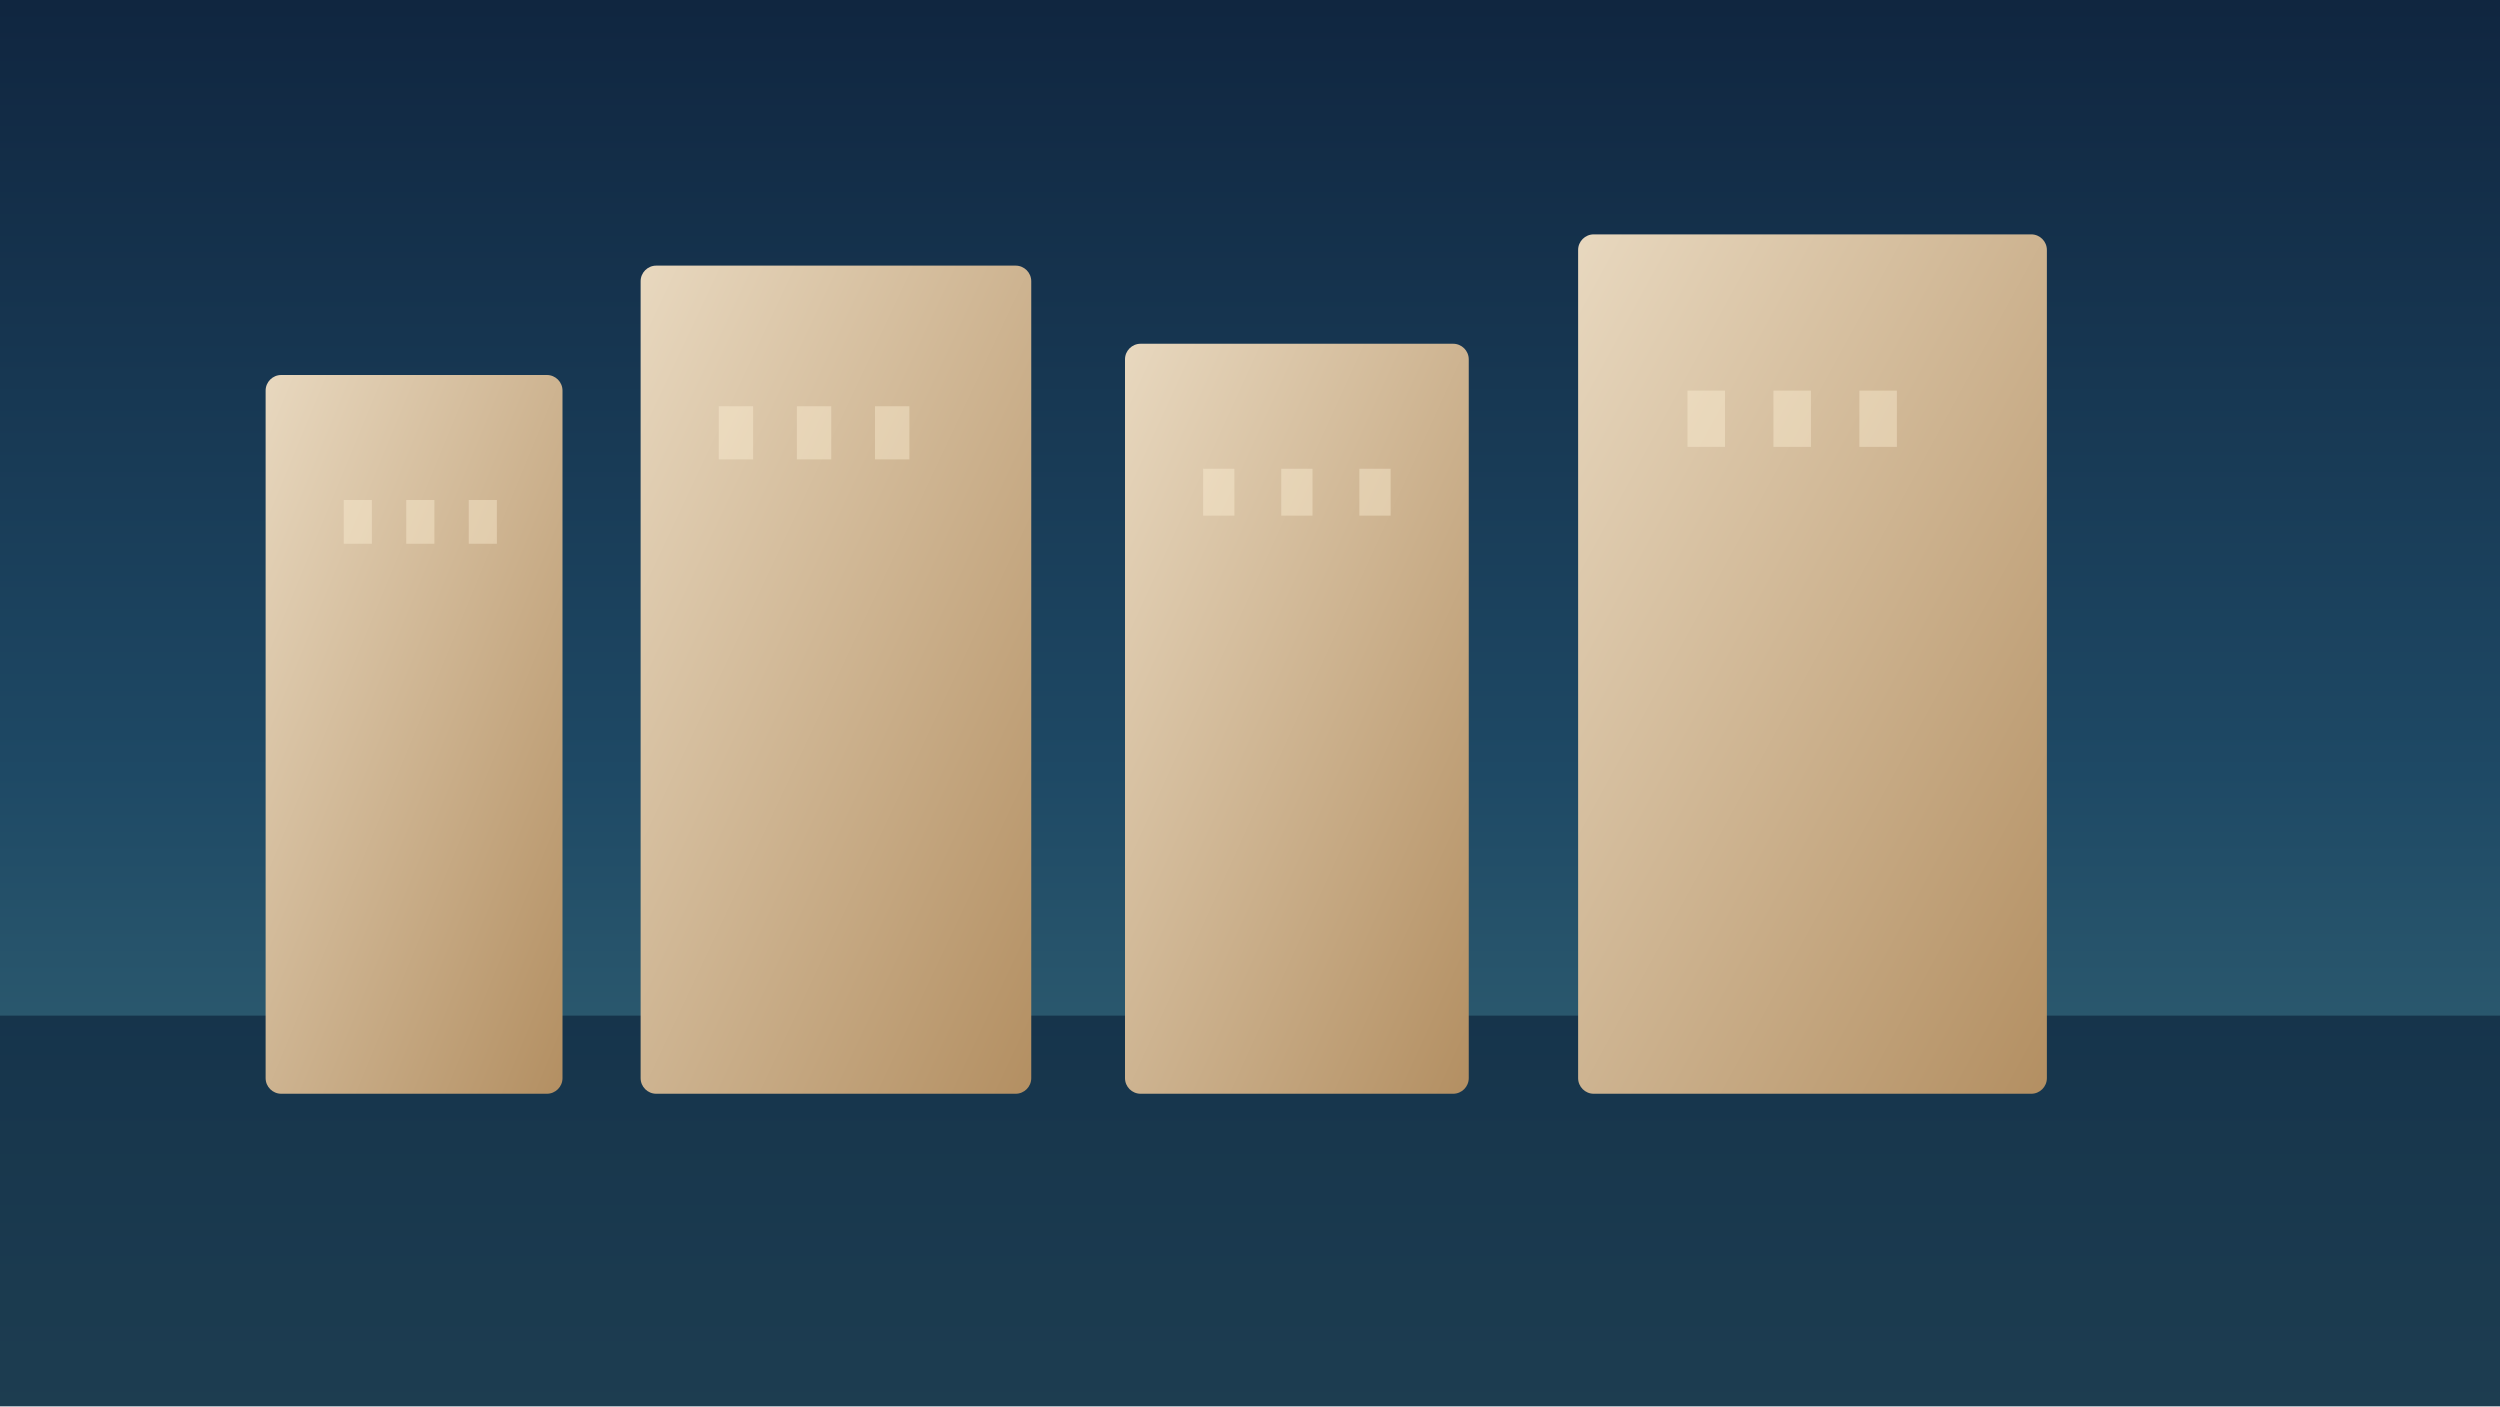
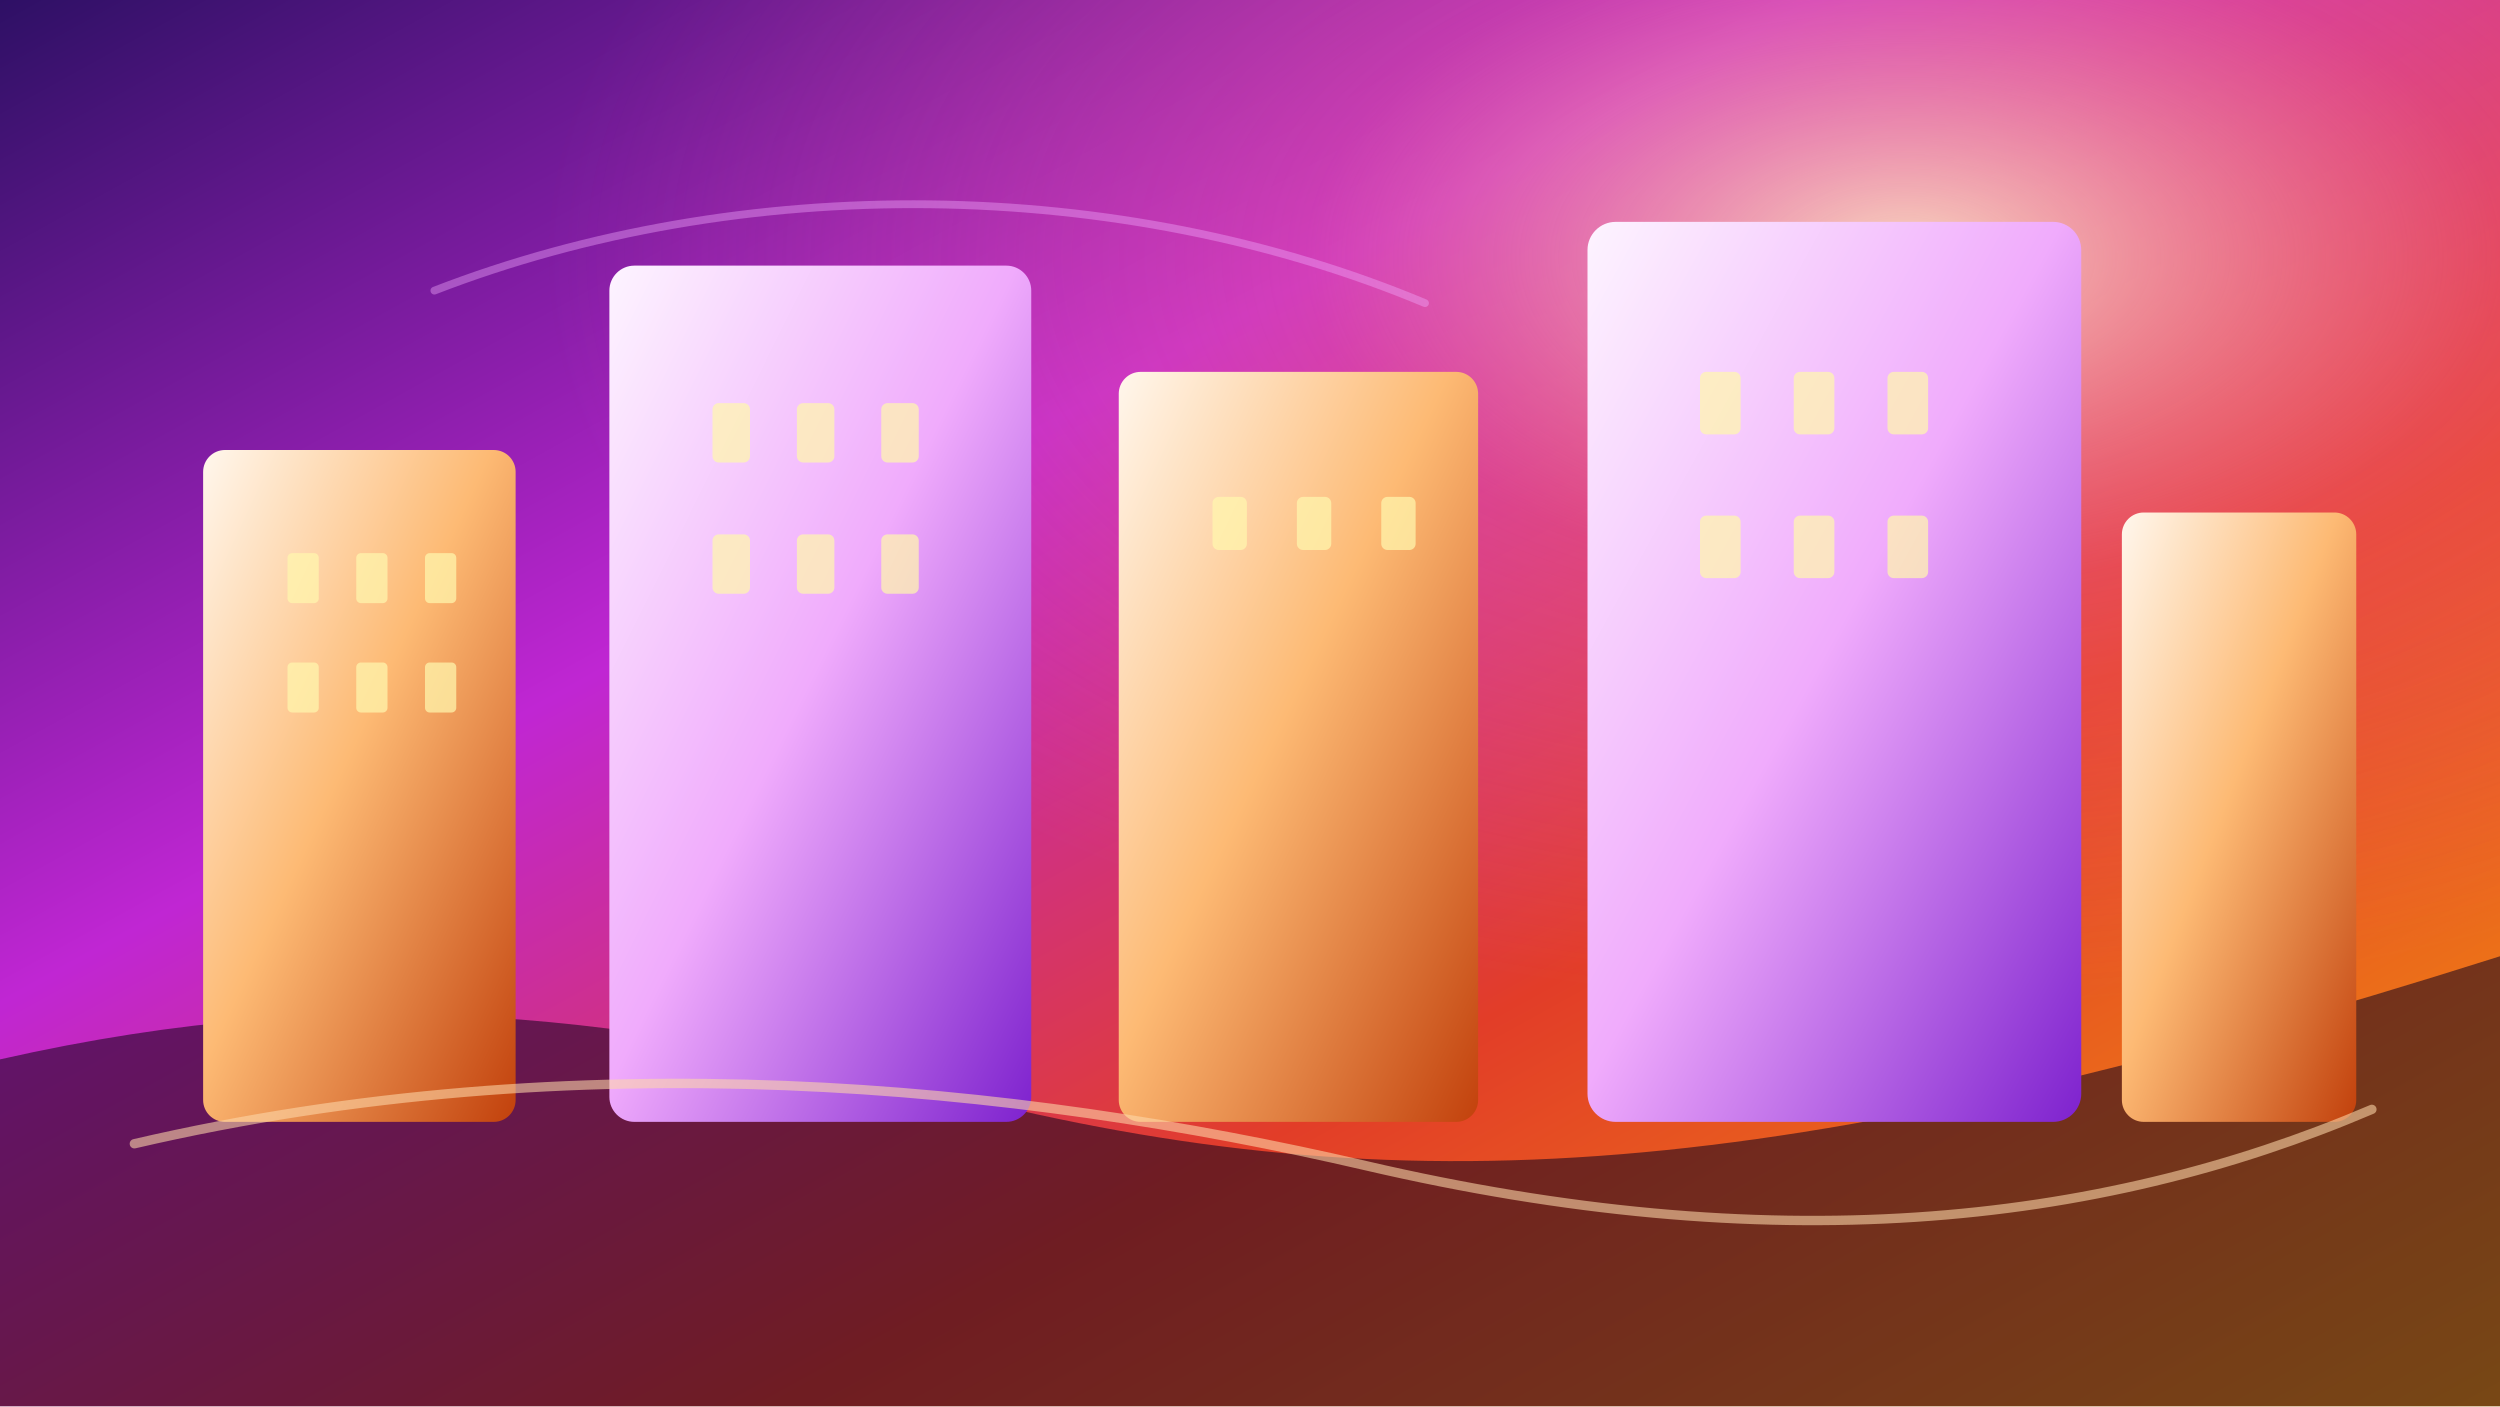
<svg xmlns="http://www.w3.org/2000/svg" viewBox="0 0 1600 900" preserveAspectRatio="xMidYMid slice" role="img" aria-labelledby="title desc">
  <defs>
-     <linearGradient id="sky" x1="0" y1="0" x2="0" y2="1">
-       <stop offset="0%" stop-color="#102640" />
-       <stop offset="55%" stop-color="#1e4965" />
-       <stop offset="100%" stop-color="#3c6e7a" />
+     <linearGradient id="sky" x1="0" y1="0" x2="1" y2="1">
+       <stop offset="0%" stop-color="#2e1065" />
+       <stop offset="36%" stop-color="#c026d3" />
+       <stop offset="66%" stop-color="#e23d28" />
+       <stop offset="100%" stop-color="#f59e0b" />
    </linearGradient>
-     <linearGradient id="tower" x1="0" y1="0" x2="1" y2="1">
-       <stop offset="0%" stop-color="#e8d8bf" />
-       <stop offset="100%" stop-color="#b38f62" />
+     <radialGradient id="glow" cx="76%" cy="18%" r="54%">
+       <stop offset="0%" stop-color="#fff1c6" stop-opacity="0.86" />
+       <stop offset="44%" stop-color="#fb7185" stop-opacity="0.32" />
+       <stop offset="100%" stop-color="#fb7185" stop-opacity="0" />
+     </radialGradient>
+     <linearGradient id="towerA" x1="0" y1="0" x2="1" y2="1">
+       <stop offset="0%" stop-color="#fff7ed" />
+       <stop offset="46%" stop-color="#fdba74" />
+       <stop offset="100%" stop-color="#c2410c" />
+     </linearGradient>
+     <linearGradient id="towerB" x1="0" y1="0" x2="1" y2="1">
+       <stop offset="0%" stop-color="#fdf4ff" />
+       <stop offset="48%" stop-color="#f0abfc" />
+       <stop offset="100%" stop-color="#7e22ce" />
    </linearGradient>
  </defs>
  <rect width="1600" height="900" fill="url(#sky)" />
-   <rect y="650" width="1600" height="250" fill="#0b2037" fill-opacity="0.62" />
-   <g fill="url(#tower)">
-     <rect x="170" y="240" width="190" height="460" rx="10" />
-     <rect x="410" y="170" width="250" height="530" rx="10" />
-     <rect x="720" y="220" width="220" height="480" rx="10" />
-     <rect x="1010" y="150" width="300" height="550" rx="10" />
+   <rect width="1600" height="900" fill="url(#glow)" />
+   <path d="M0 678C230 626 402 650 624 704C910 774 1152 754 1600 612V900H0Z" fill="#16051e" fill-opacity="0.56" />
+   <g>
+     <rect x="130" y="288" width="200" height="430" rx="14" fill="url(#towerA)" />
+     <rect x="390" y="170" width="270" height="548" rx="16" fill="url(#towerB)" />
+     <rect x="716" y="238" width="230" height="480" rx="14" fill="url(#towerA)" />
+     <rect x="1016" y="142" width="316" height="576" rx="18" fill="url(#towerB)" />
+     <rect x="1358" y="328" width="150" height="390" rx="14" fill="url(#towerA)" />
  </g>
-   <g fill="#fff3d8" fill-opacity="0.4">
-     <rect x="220" y="320" width="18" height="28" />
-     <rect x="260" y="320" width="18" height="28" />
-     <rect x="300" y="320" width="18" height="28" />
-     <rect x="460" y="260" width="22" height="34" />
-     <rect x="510" y="260" width="22" height="34" />
-     <rect x="560" y="260" width="22" height="34" />
-     <rect x="770" y="300" width="20" height="30" />
-     <rect x="820" y="300" width="20" height="30" />
-     <rect x="870" y="300" width="20" height="30" />
-     <rect x="1080" y="250" width="24" height="36" />
-     <rect x="1135" y="250" width="24" height="36" />
-     <rect x="1190" y="250" width="24" height="36" />
+   <g fill="#fff7ad" fill-opacity="0.72">
+     <rect x="184" y="354" width="20" height="32" rx="3" />
+     <rect x="228" y="354" width="20" height="32" rx="3" />
+     <rect x="272" y="354" width="20" height="32" rx="3" />
+     <rect x="184" y="424" width="20" height="32" rx="3" />
+     <rect x="228" y="424" width="20" height="32" rx="3" />
+     <rect x="272" y="424" width="20" height="32" rx="3" />
+     <rect x="456" y="258" width="24" height="38" rx="4" />
+     <rect x="510" y="258" width="24" height="38" rx="4" />
+     <rect x="564" y="258" width="24" height="38" rx="4" />
+     <rect x="456" y="342" width="24" height="38" rx="4" />
+     <rect x="510" y="342" width="24" height="38" rx="4" />
+     <rect x="564" y="342" width="24" height="38" rx="4" />
+     <rect x="776" y="318" width="22" height="34" rx="4" />
+     <rect x="830" y="318" width="22" height="34" rx="4" />
+     <rect x="884" y="318" width="22" height="34" rx="4" />
+     <rect x="1088" y="238" width="26" height="40" rx="4" />
+     <rect x="1148" y="238" width="26" height="40" rx="4" />
+     <rect x="1208" y="238" width="26" height="40" rx="4" />
+     <rect x="1088" y="330" width="26" height="40" rx="4" />
+     <rect x="1148" y="330" width="26" height="40" rx="4" />
+     <rect x="1208" y="330" width="26" height="40" rx="4" />
+   </g>
+   <g fill="none" stroke-linecap="round">
+     <path d="M86 732C370 666 650 694 874 746C1132 806 1340 786 1518 710" stroke="#fed7aa" stroke-opacity="0.58" stroke-width="6" />
+     <path d="M278 186C474 110 716 112 912 194" stroke="#f0abfc" stroke-opacity="0.4" stroke-width="5" />
  </g>
</svg>
